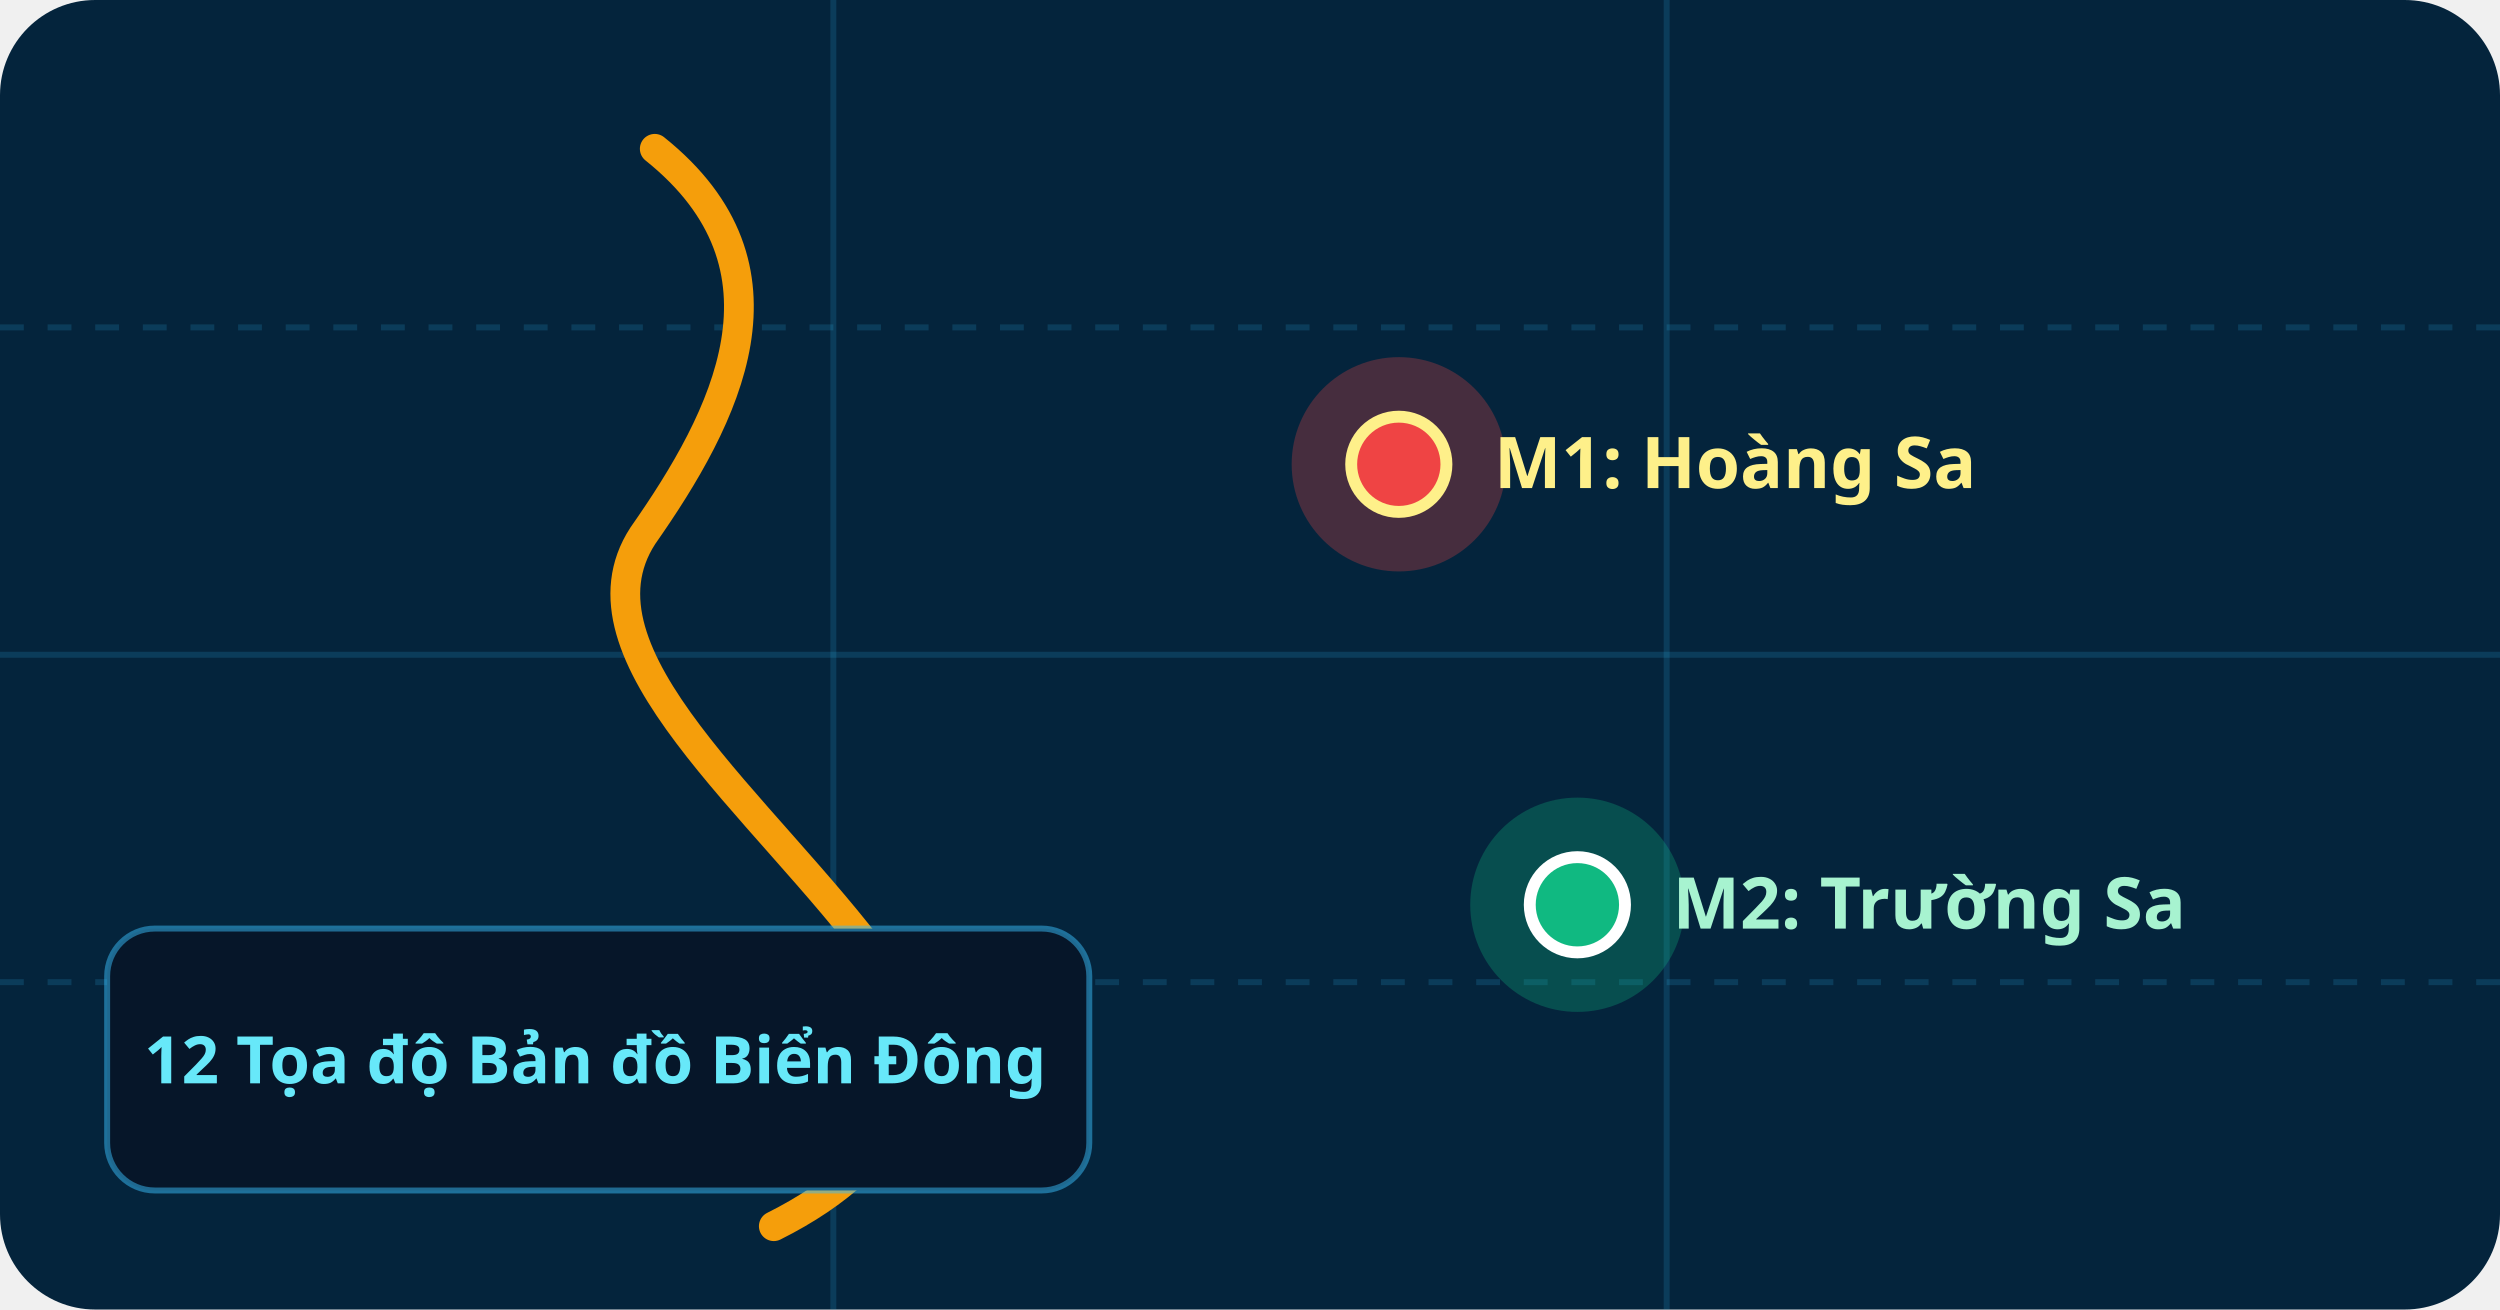
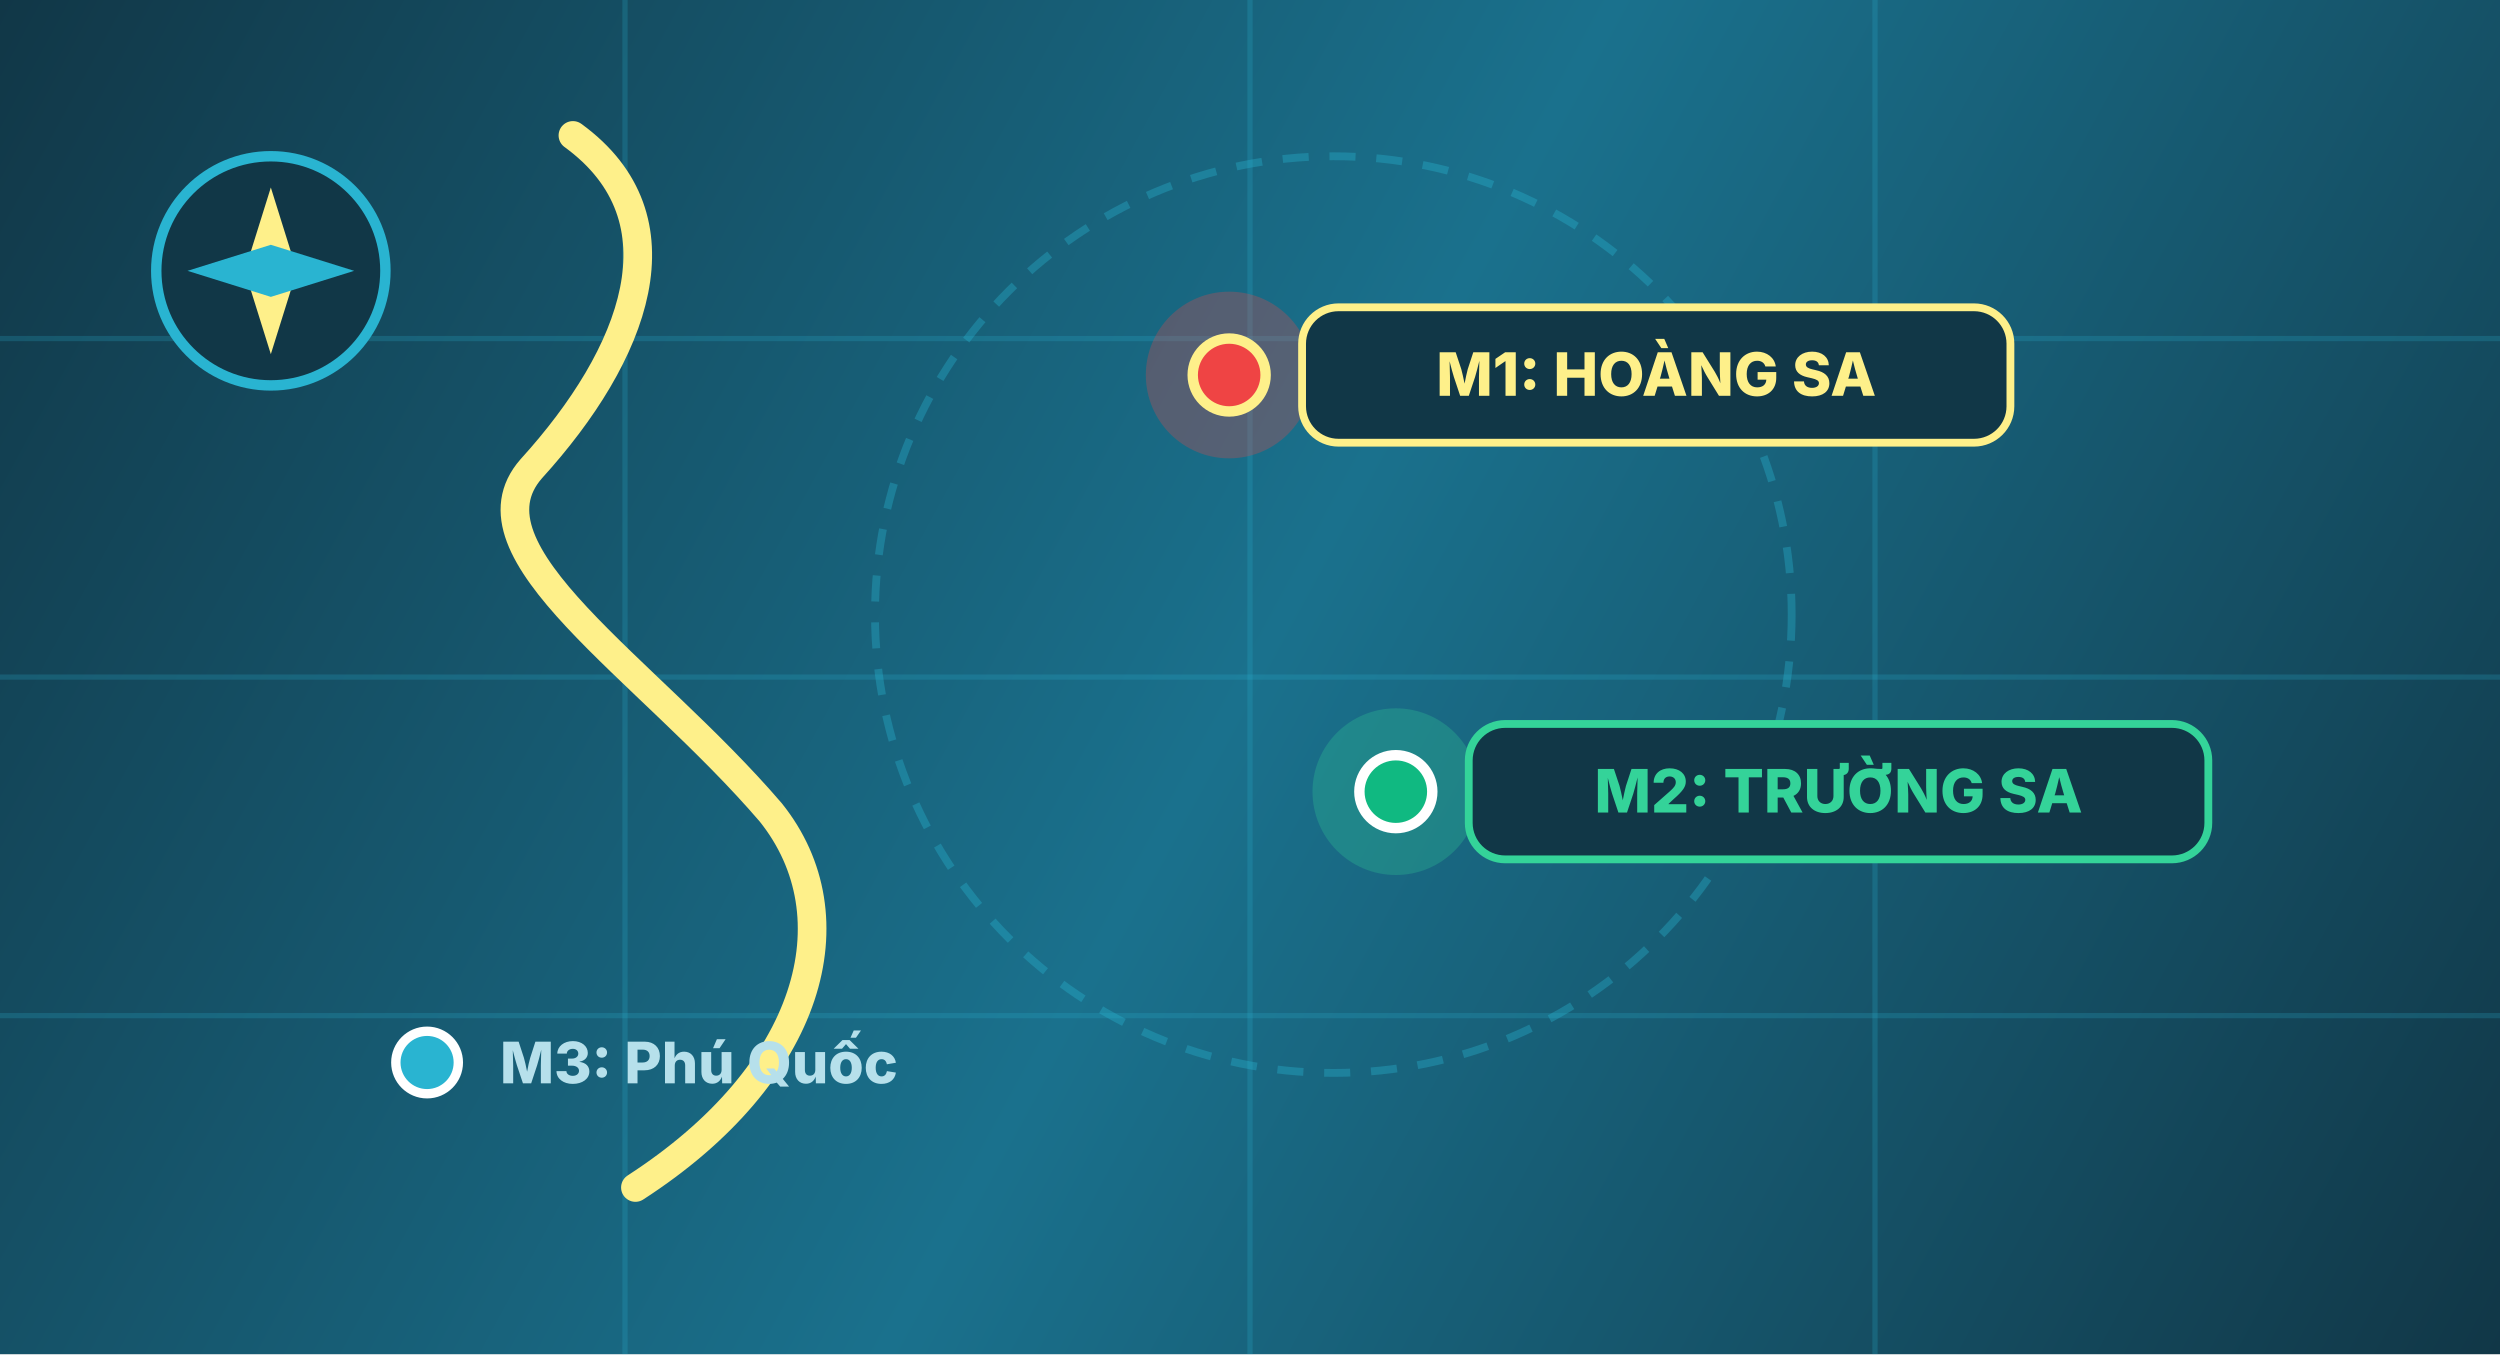
- <svg xmlns="http://www.w3.org/2000/svg" viewBox="0 0 420 220" fill="none">
-   <rect width="420" height="220" rx="16" fill="#04243C" />
-   <g stroke="#38BDF8" stroke-opacity="0.16" stroke-width="1">
-     <line x1="0" y1="55" x2="420" y2="55" stroke-dasharray="4 4" />
-     <line x1="0" y1="110" x2="420" y2="110" />
-     <line x1="0" y1="165" x2="420" y2="165" stroke-dasharray="4 4" />
-     <line x1="140" y1="0" x2="140" y2="220" />
-     <line x1="280" y1="0" x2="280" y2="220" />
+ <svg xmlns="http://www.w3.org/2000/svg" viewBox="0 0 480 260" fill="none">
+   <defs>
+     <linearGradient id="a4-bg" x1="0" y1="0" x2="480" y2="260" gradientUnits="userSpaceOnUse">
+       <stop offset="0%" stop-color="#113747" />
+       <stop offset="50%" stop-color="#1A718D" />
+       <stop offset="100%" stop-color="#113747" />
+     </linearGradient>
+   </defs>
+   <rect width="480" height="260" fill="url(#a4-bg)" />
+   <g stroke="#29B4D1" stroke-opacity="0.22" stroke-width="1">
+     <line x1="0" y1="65" x2="480" y2="65" />
+     <line x1="0" y1="130" x2="480" y2="130" />
+     <line x1="0" y1="195" x2="480" y2="195" />
+     <line x1="120" y1="0" x2="120" y2="260" />
+     <line x1="240" y1="0" x2="240" y2="260" />
+     <line x1="360" y1="0" x2="360" y2="260" />
  </g>
-   <path d="M110,25 C135,45 122,70 108,90 C95,110 128,135 148,162 C160,178 152,195 130,206" stroke="#F59E0B" stroke-width="5" stroke-linecap="round" fill="none" />
-   <g transform="translate(235, 78)">
-     <circle r="18" fill="#EF4444" fill-opacity="0.28" />
-     <circle r="8" fill="#EF4444" stroke="#FEF08A" stroke-width="2" />
-     <text x="16" y="4" fill="#FEF08A" font-family="sans-serif" font-size="12" font-weight="800">M1: Hoàng Sa</text>
+   <circle cx="256" cy="118" r="88" fill="none" stroke="#29B4D1" stroke-opacity="0.35" stroke-width="1.5" stroke-dasharray="5 4" />
+   <path d="M110 26 C132 42 122 68 102 90 C88 106 124 128 148 156 C164 176 156 206 122 228" fill="none" stroke="#FEF08A" stroke-width="5.5" stroke-linecap="round" />
+   <g transform="translate(236, 72)">
+     <circle cx="0" cy="0" r="16" fill="#EF4444" fill-opacity="0.28" />
+     <circle cx="0" cy="0" r="7" fill="#EF4444" stroke="#FEF08A" stroke-width="2" />
+     <rect x="14" y="-13" width="136" height="26" rx="7" fill="#113747" stroke="#FEF08A" stroke-width="1.5" />
+     <text x="82" y="4" text-anchor="middle" fill="#FEF08A" font-family="Inter, Segoe UI, sans-serif" font-size="11.5" font-weight="800">M1: HOÀNG SA</text>
  </g>
-   <g transform="translate(265, 152)">
-     <circle r="18" fill="#10B981" fill-opacity="0.28" />
-     <circle r="8" fill="#10B981" stroke="#FFFFFF" stroke-width="2" />
-     <text x="16" y="4" fill="#A7F3D0" font-family="sans-serif" font-size="12" font-weight="800">M2: Trường Sa</text>
+   <g transform="translate(268, 152)">
+     <circle cx="0" cy="0" r="16" fill="#34D399" fill-opacity="0.26" />
+     <circle cx="0" cy="0" r="7" fill="#10B981" stroke="#FFFFFF" stroke-width="2" />
+     <rect x="14" y="-13" width="142" height="26" rx="7" fill="#113747" stroke="#34D399" stroke-width="1.5" />
+     <text x="85" y="4" text-anchor="middle" fill="#34D399" font-family="Inter, Segoe UI, sans-serif" font-size="11.5" font-weight="800">M2: TRƯỜNG SA</text>
  </g>
-   <rect x="18" y="156" width="165" height="44" rx="8" fill="#061629" stroke="#38BDF8" stroke-opacity="0.5" />
-   <text x="100" y="182" text-anchor="middle" fill="#67E8F9" font-family="sans-serif" font-size="11" font-weight="700">12 Tọa độ Bản đồ Biển Đông</text>
+   <g transform="translate(82, 204)">
+     <circle cx="0" cy="0" r="6" fill="#29B4D1" stroke="#FFFFFF" stroke-width="1.8" />
+     <text x="14" y="4" fill="#B6E0EB" font-family="Inter, Segoe UI, sans-serif" font-size="11" font-weight="800">M3: Phú Quốc</text>
+   </g>
+   <g transform="translate(52, 52)">
+     <circle cx="0" cy="0" r="22" fill="#113747" stroke="#29B4D1" stroke-width="2" />
+     <polygon points="0,-16 5,0 0,16 -5,0" fill="#FEF08A" />
+     <polygon points="-16,0 0,-5 16,0 0,5" fill="#29B4D1" />
+   </g>
</svg>
